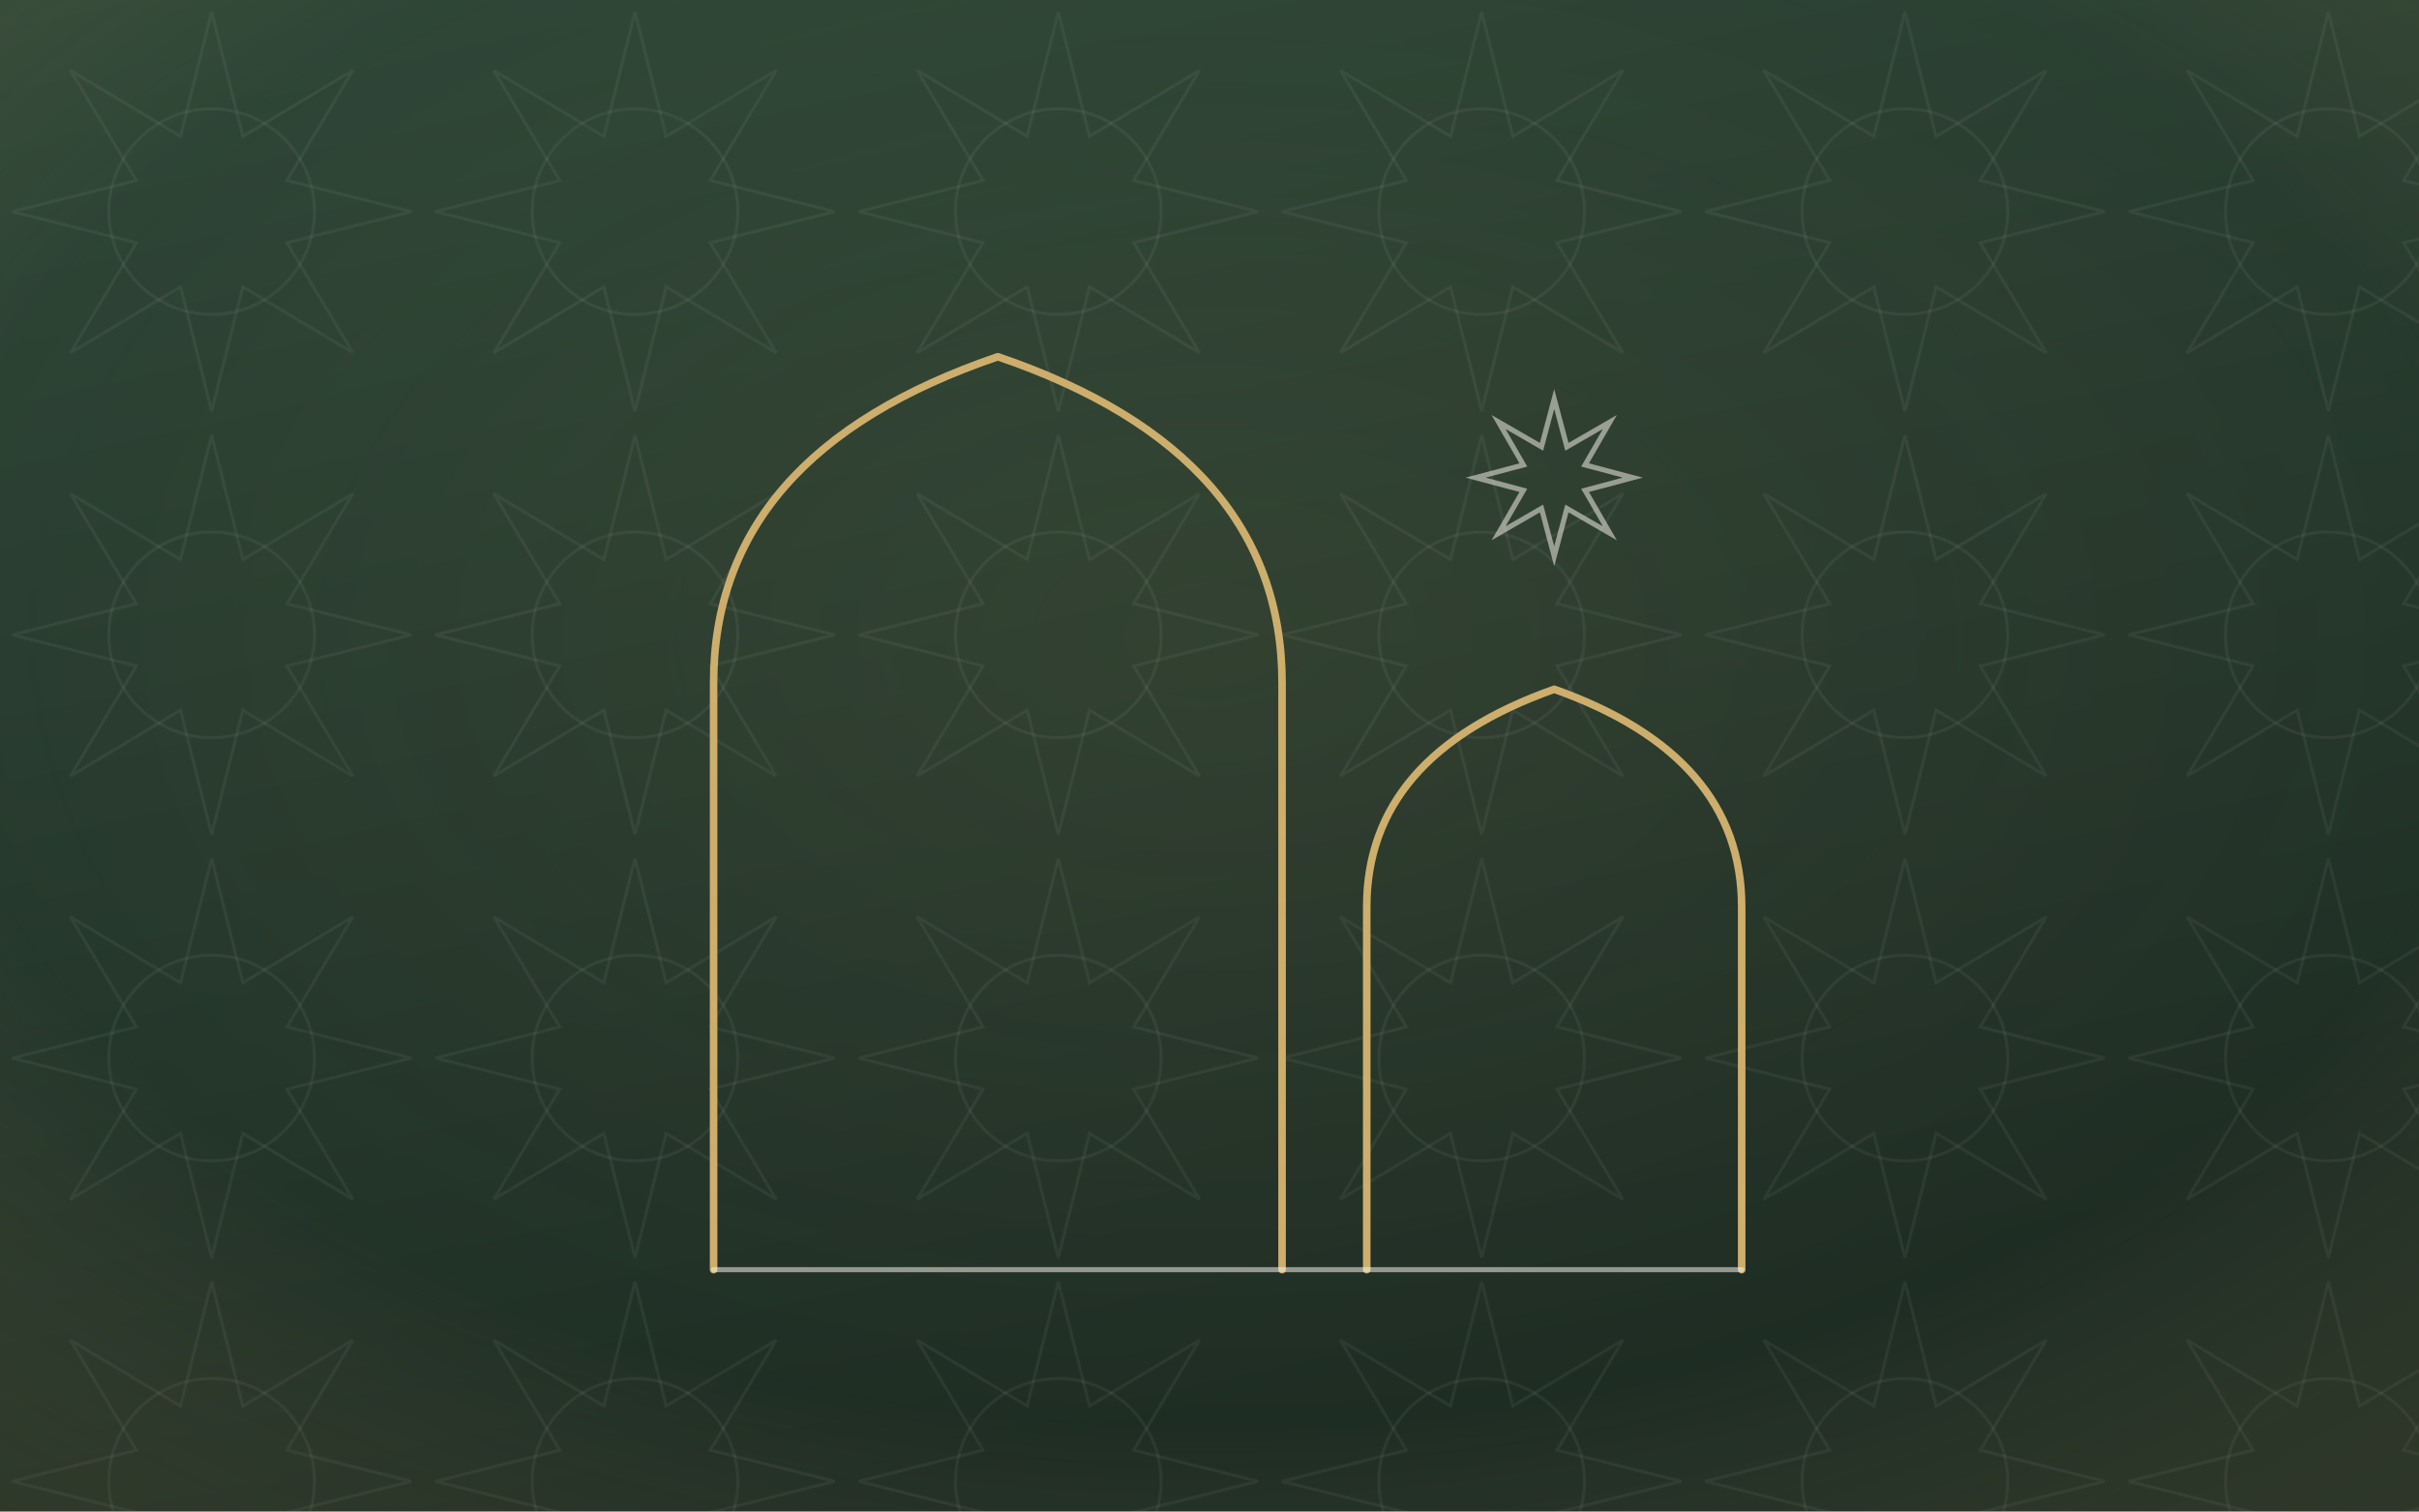
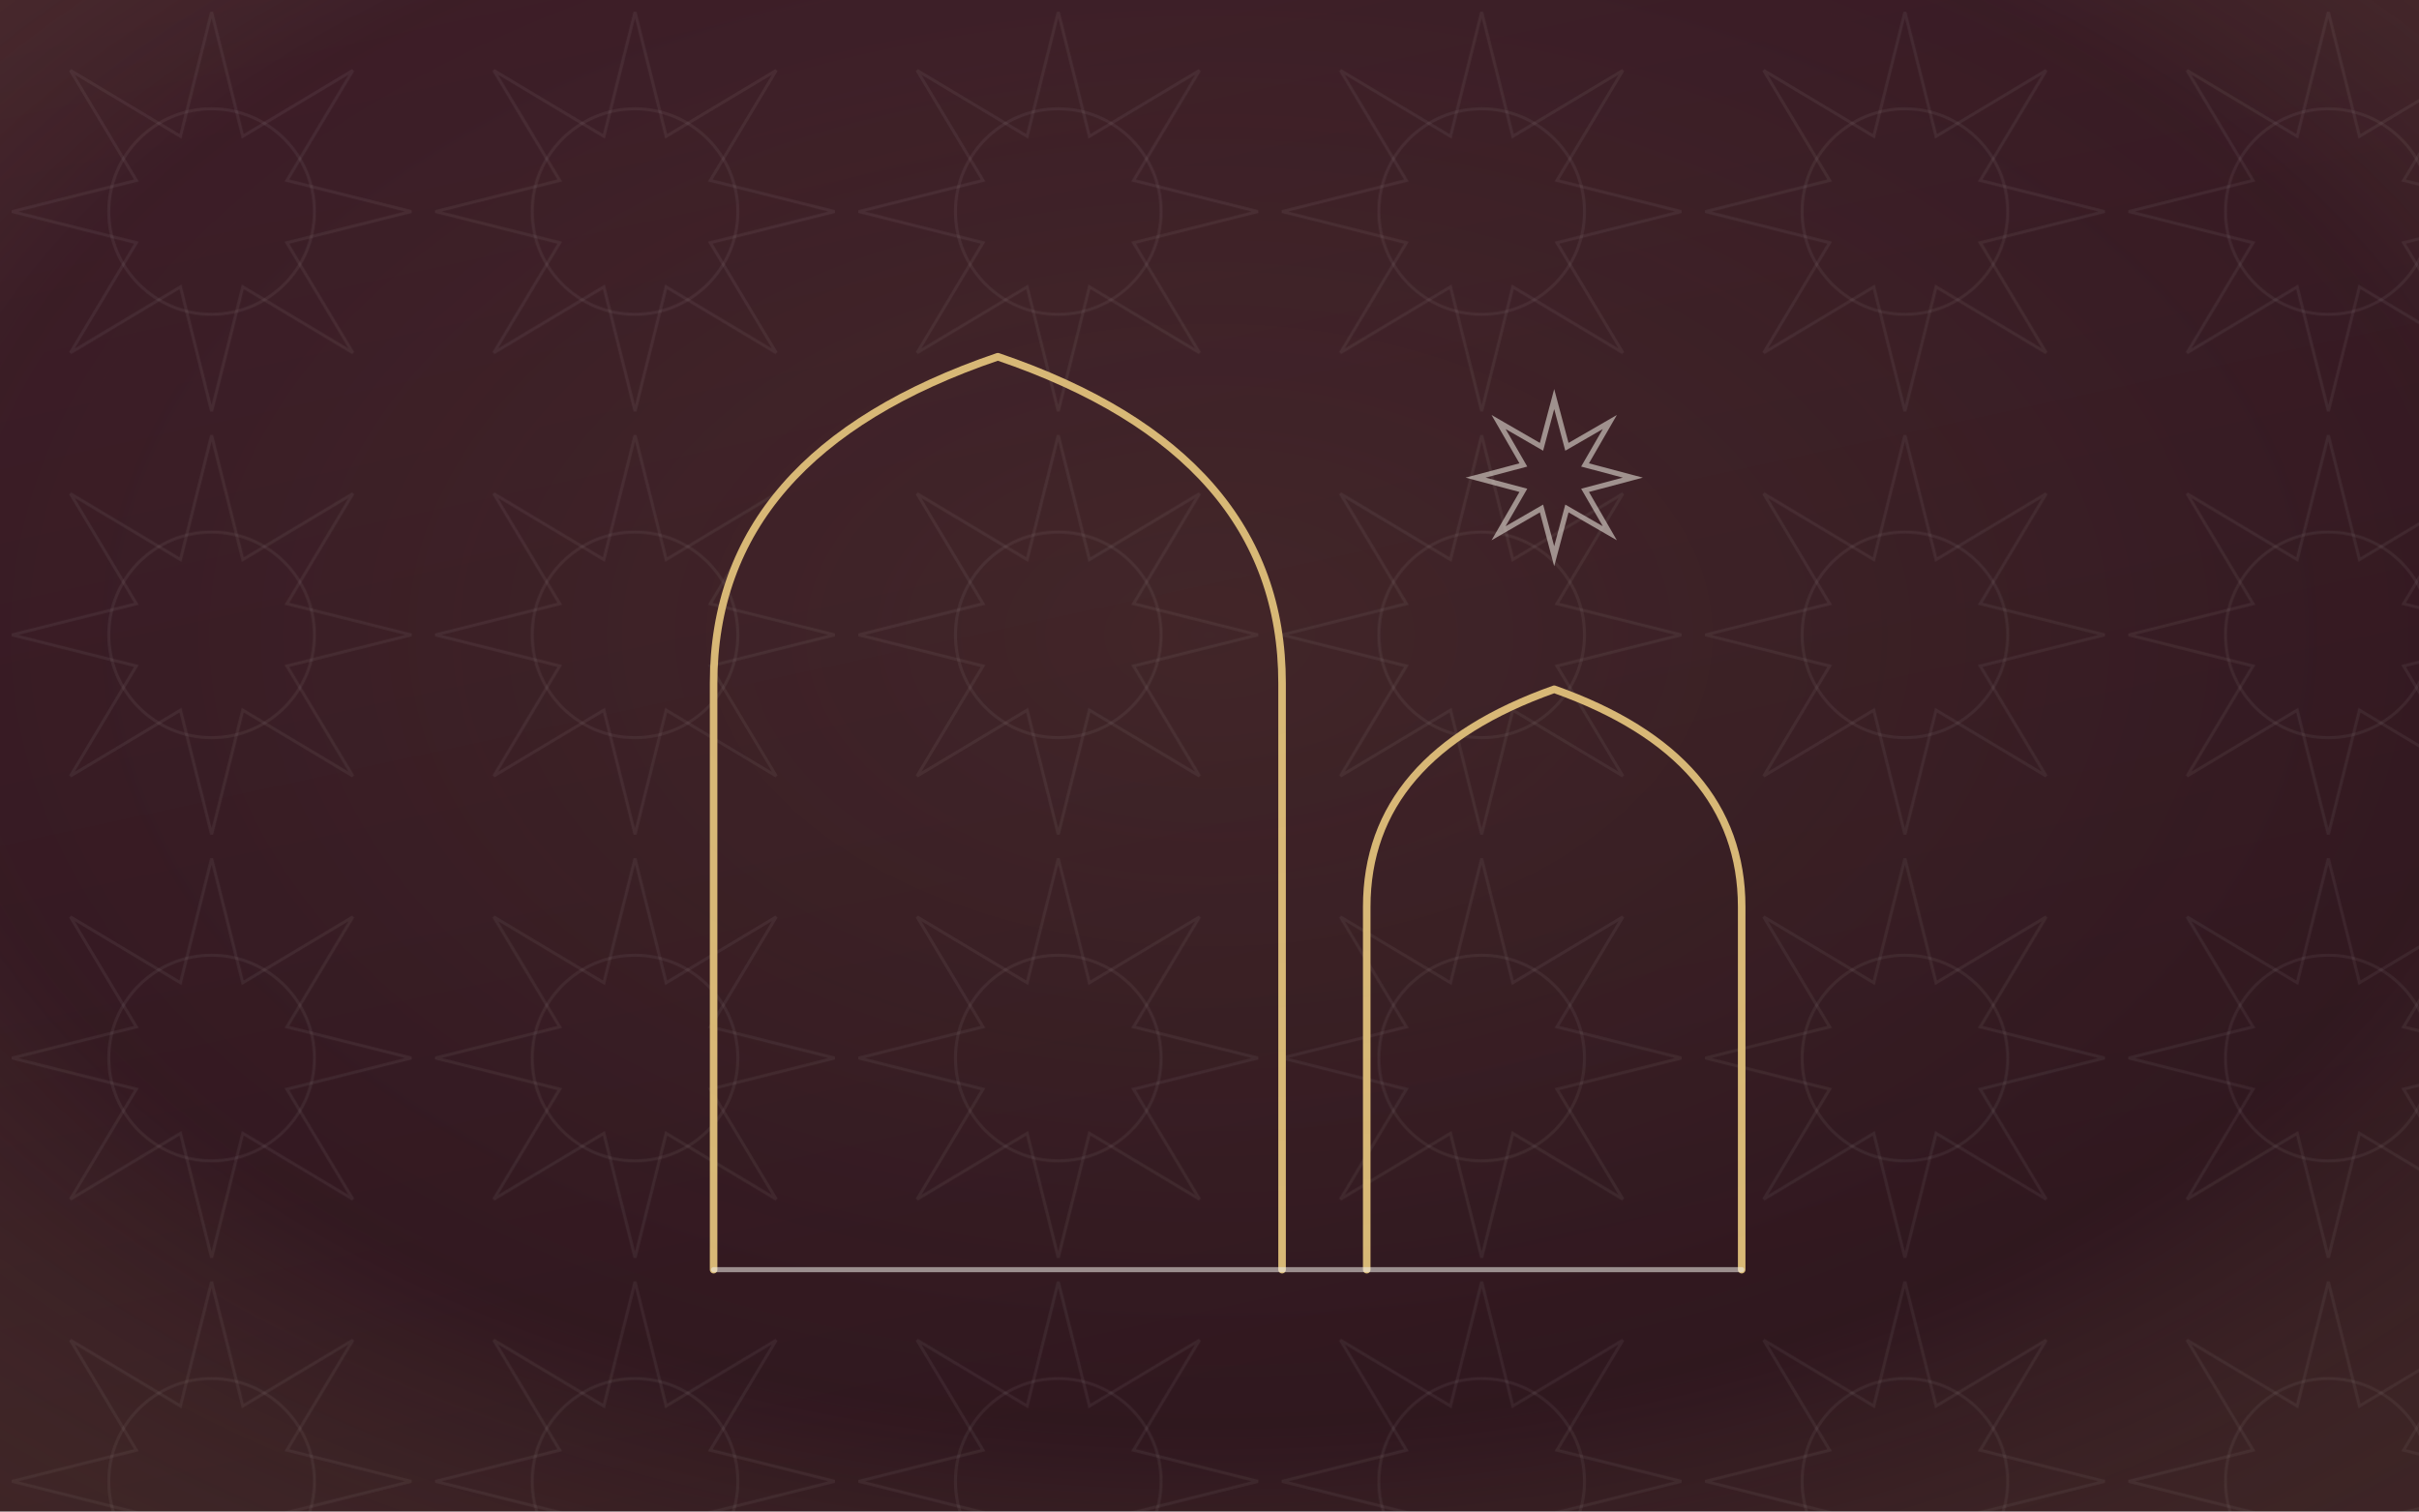
<svg xmlns="http://www.w3.org/2000/svg" viewBox="0 0 800 500" role="img" aria-label="">
  <defs>
    <linearGradient id="bg" x1="0" y1="0" x2="0.35" y2="1">
-       <stop offset="0" stop-color="#2c4536" />
-       <stop offset="1" stop-color="#1b2a22" />
+       <stop offset="0" stop-color="#3a1b26" />
+       <stop offset="1" stop-color="#2c141d" />
    </linearGradient>
    <radialGradient id="glow" cx="0.5" cy="0.42" r="1.05">
-       <stop offset="0" stop-color="#cdae6c" stop-opacity="0.09" />
-       <stop offset="0.5" stop-color="#cdae6c" stop-opacity="0.02" />
-       <stop offset="1" stop-color="#101a14" stop-opacity="0.4" />
+       <stop offset="0" stop-color="#d8b876" stop-opacity="0.09" />
+       <stop offset="0.5" stop-color="#d8b876" stop-opacity="0.02" />
+       <stop offset="1" stop-color="#1c0d13" stop-opacity="0.4" />
    </radialGradient>
    <pattern id="lat" width="140" height="140" patternUnits="userSpaceOnUse">
      <g fill="none" stroke="#f2f0eb" stroke-opacity="0.06">
        <polygon points="70.0,4.0 80.3,45.1 116.7,23.3 94.9,59.7 136.0,70.0 94.9,80.3 116.7,116.7 80.3,94.9 70.0,136.0 59.7,94.9 23.3,116.7 45.1,80.3 4.0,70.0 45.1,59.7 23.3,23.3 59.7,45.1" />
        <circle cx="70" cy="70" r="34" />
      </g>
    </pattern>
  </defs>
  <rect width="800" height="500" fill="url(#bg)" />
  <rect width="800" height="500" fill="url(#lat)" />
-   <g fill="none" stroke="#cdae6c" stroke-width="2.5" stroke-linecap="round" stroke-linejoin="round">
+   <g fill="none" stroke="#d8b876" stroke-width="2.5" stroke-linecap="round" stroke-linejoin="round">
    <path d="M 236 420 V 226 Q 236 150 330 118 Q 424 150 424 226 V 420" />
    <path d="M 452 420 V 300 Q 452 250 514 228 Q 576 250 576 300 V 420" />
  </g>
  <g fill="none" stroke="#f2f0eb" stroke-opacity="0.55" stroke-width="1.7" stroke-linecap="round">
    <polygon points="514.0,132.0 518.2,147.8 532.4,139.6 524.2,153.8 540.0,158.0 524.2,162.2 532.4,176.4 518.2,168.2 514.0,184.0 509.8,168.2 495.6,176.4 503.8,162.2 488.0,158.0 503.8,153.8 495.6,139.6 509.8,147.8" />
    <line x1="236" y1="420" x2="576" y2="420" />
  </g>
  <rect width="800" height="500" fill="url(#glow)" />
</svg>
